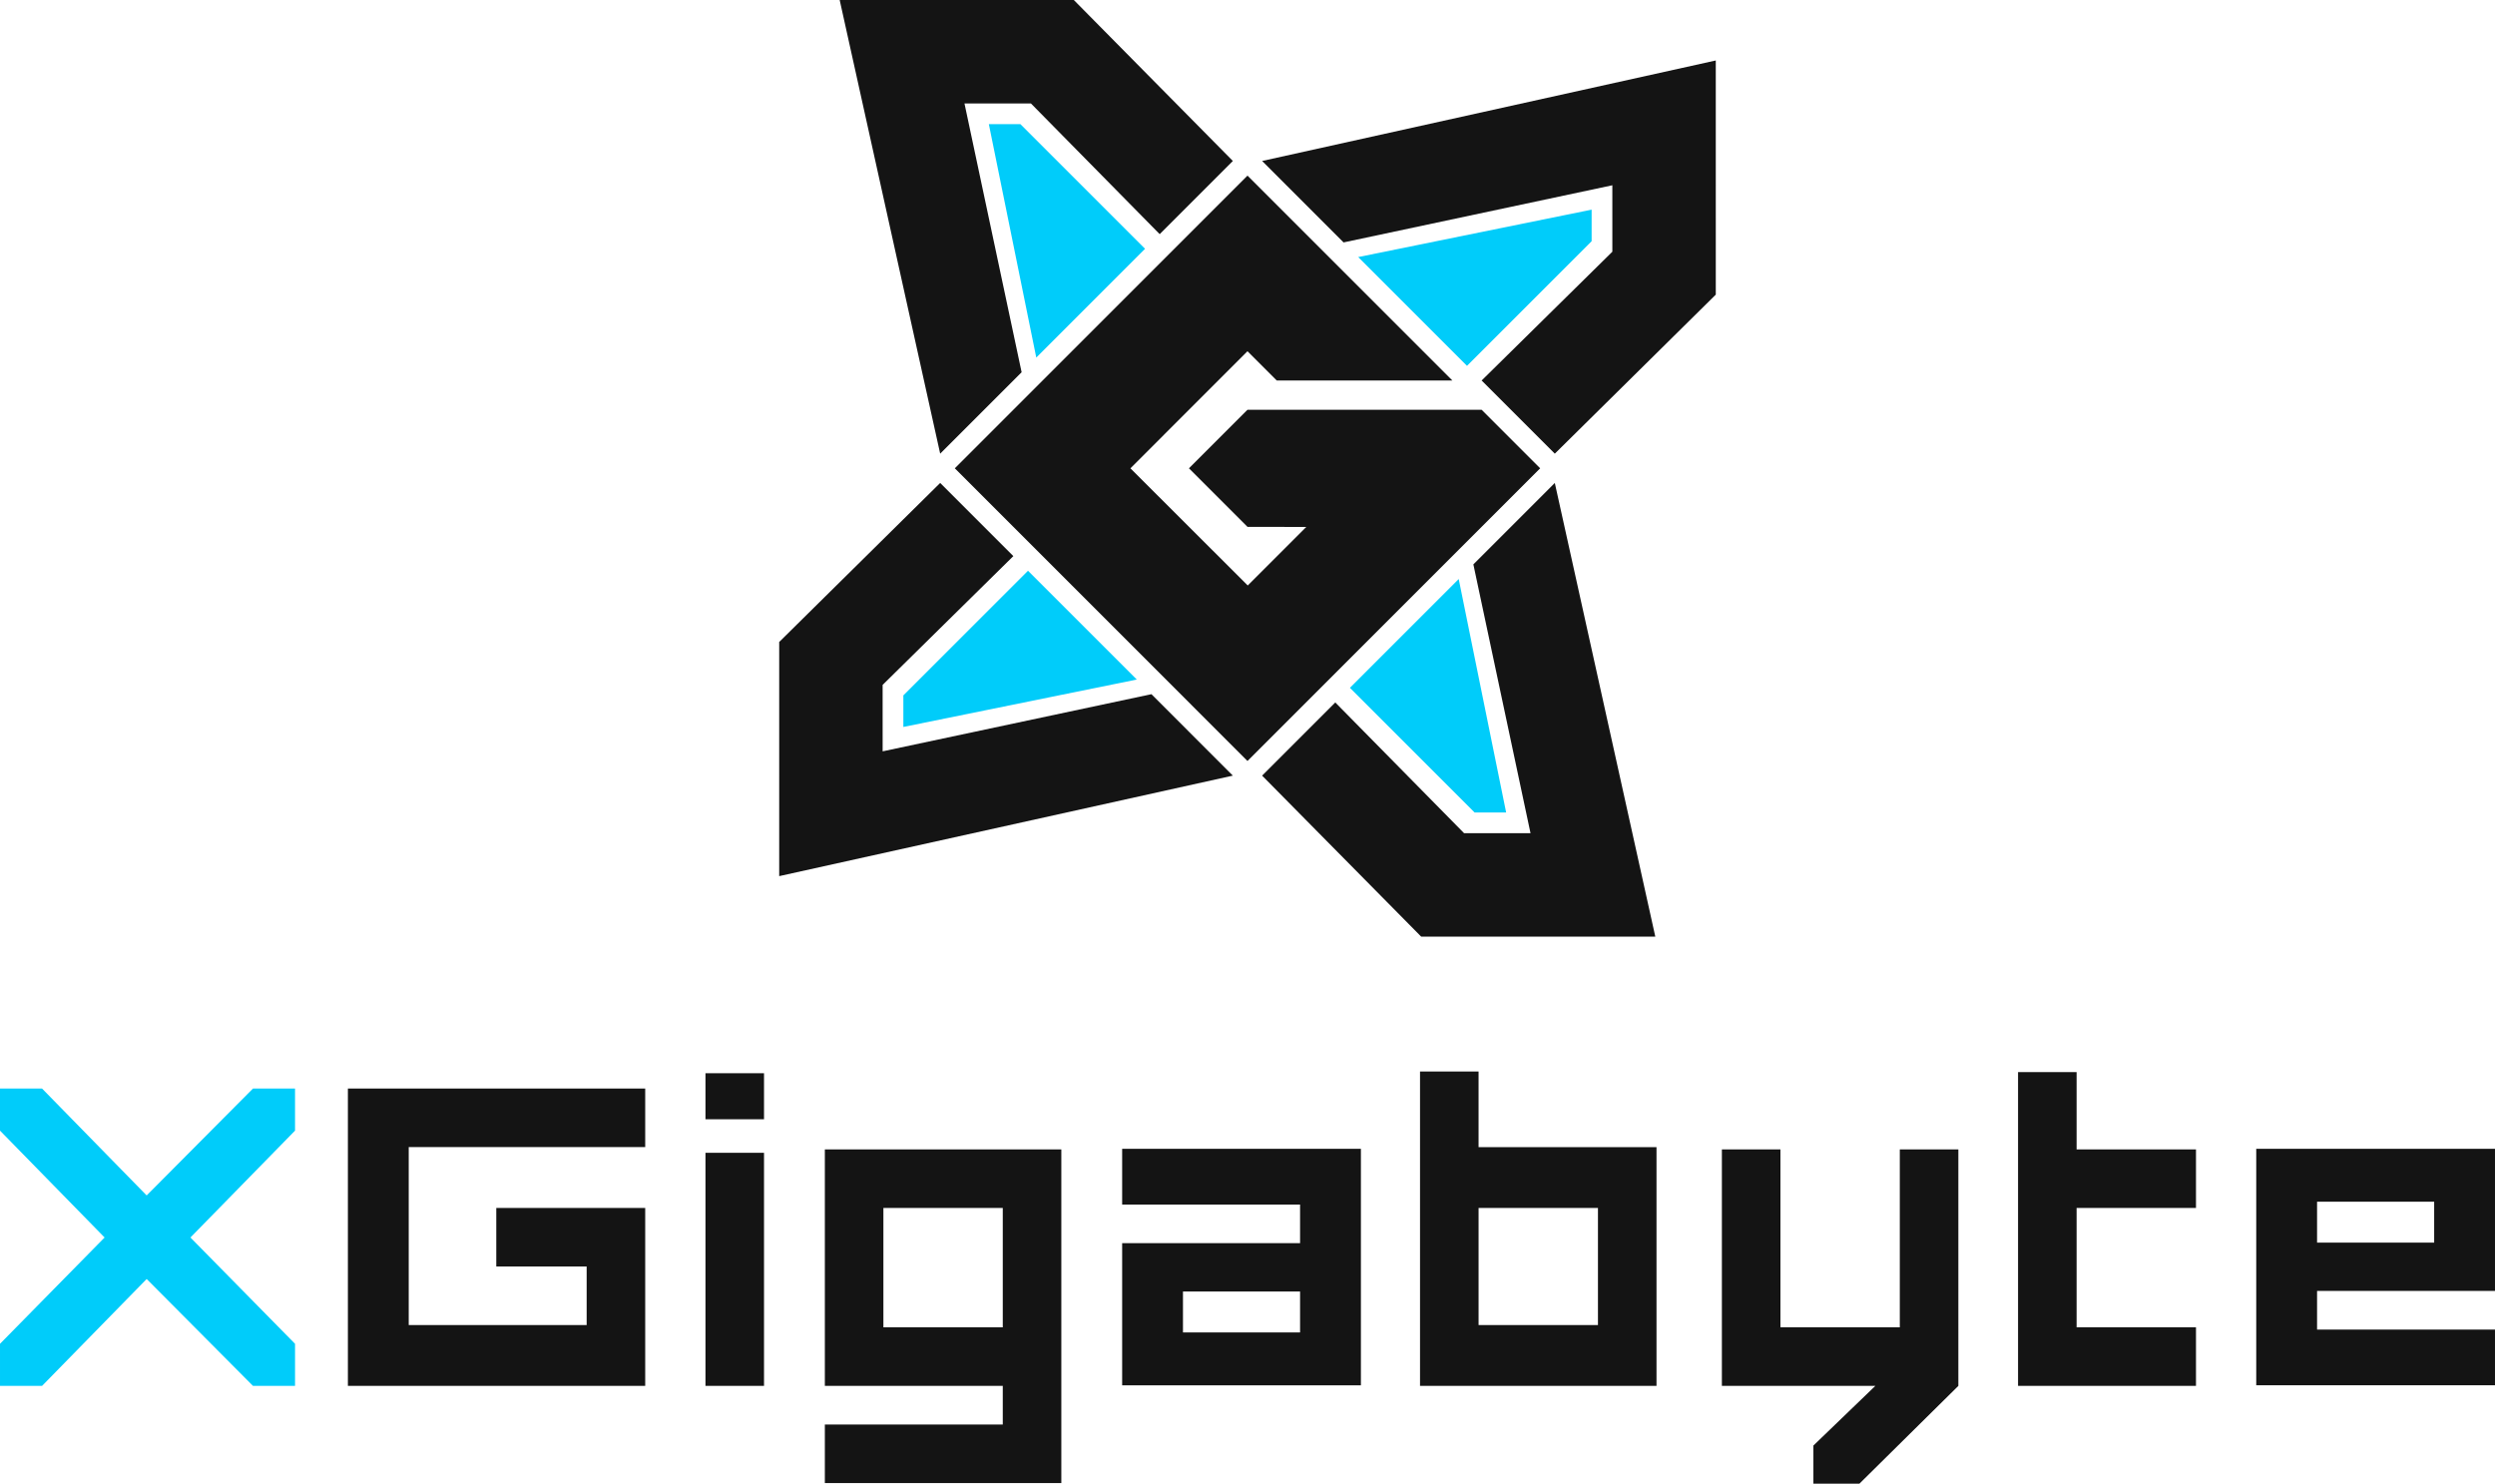
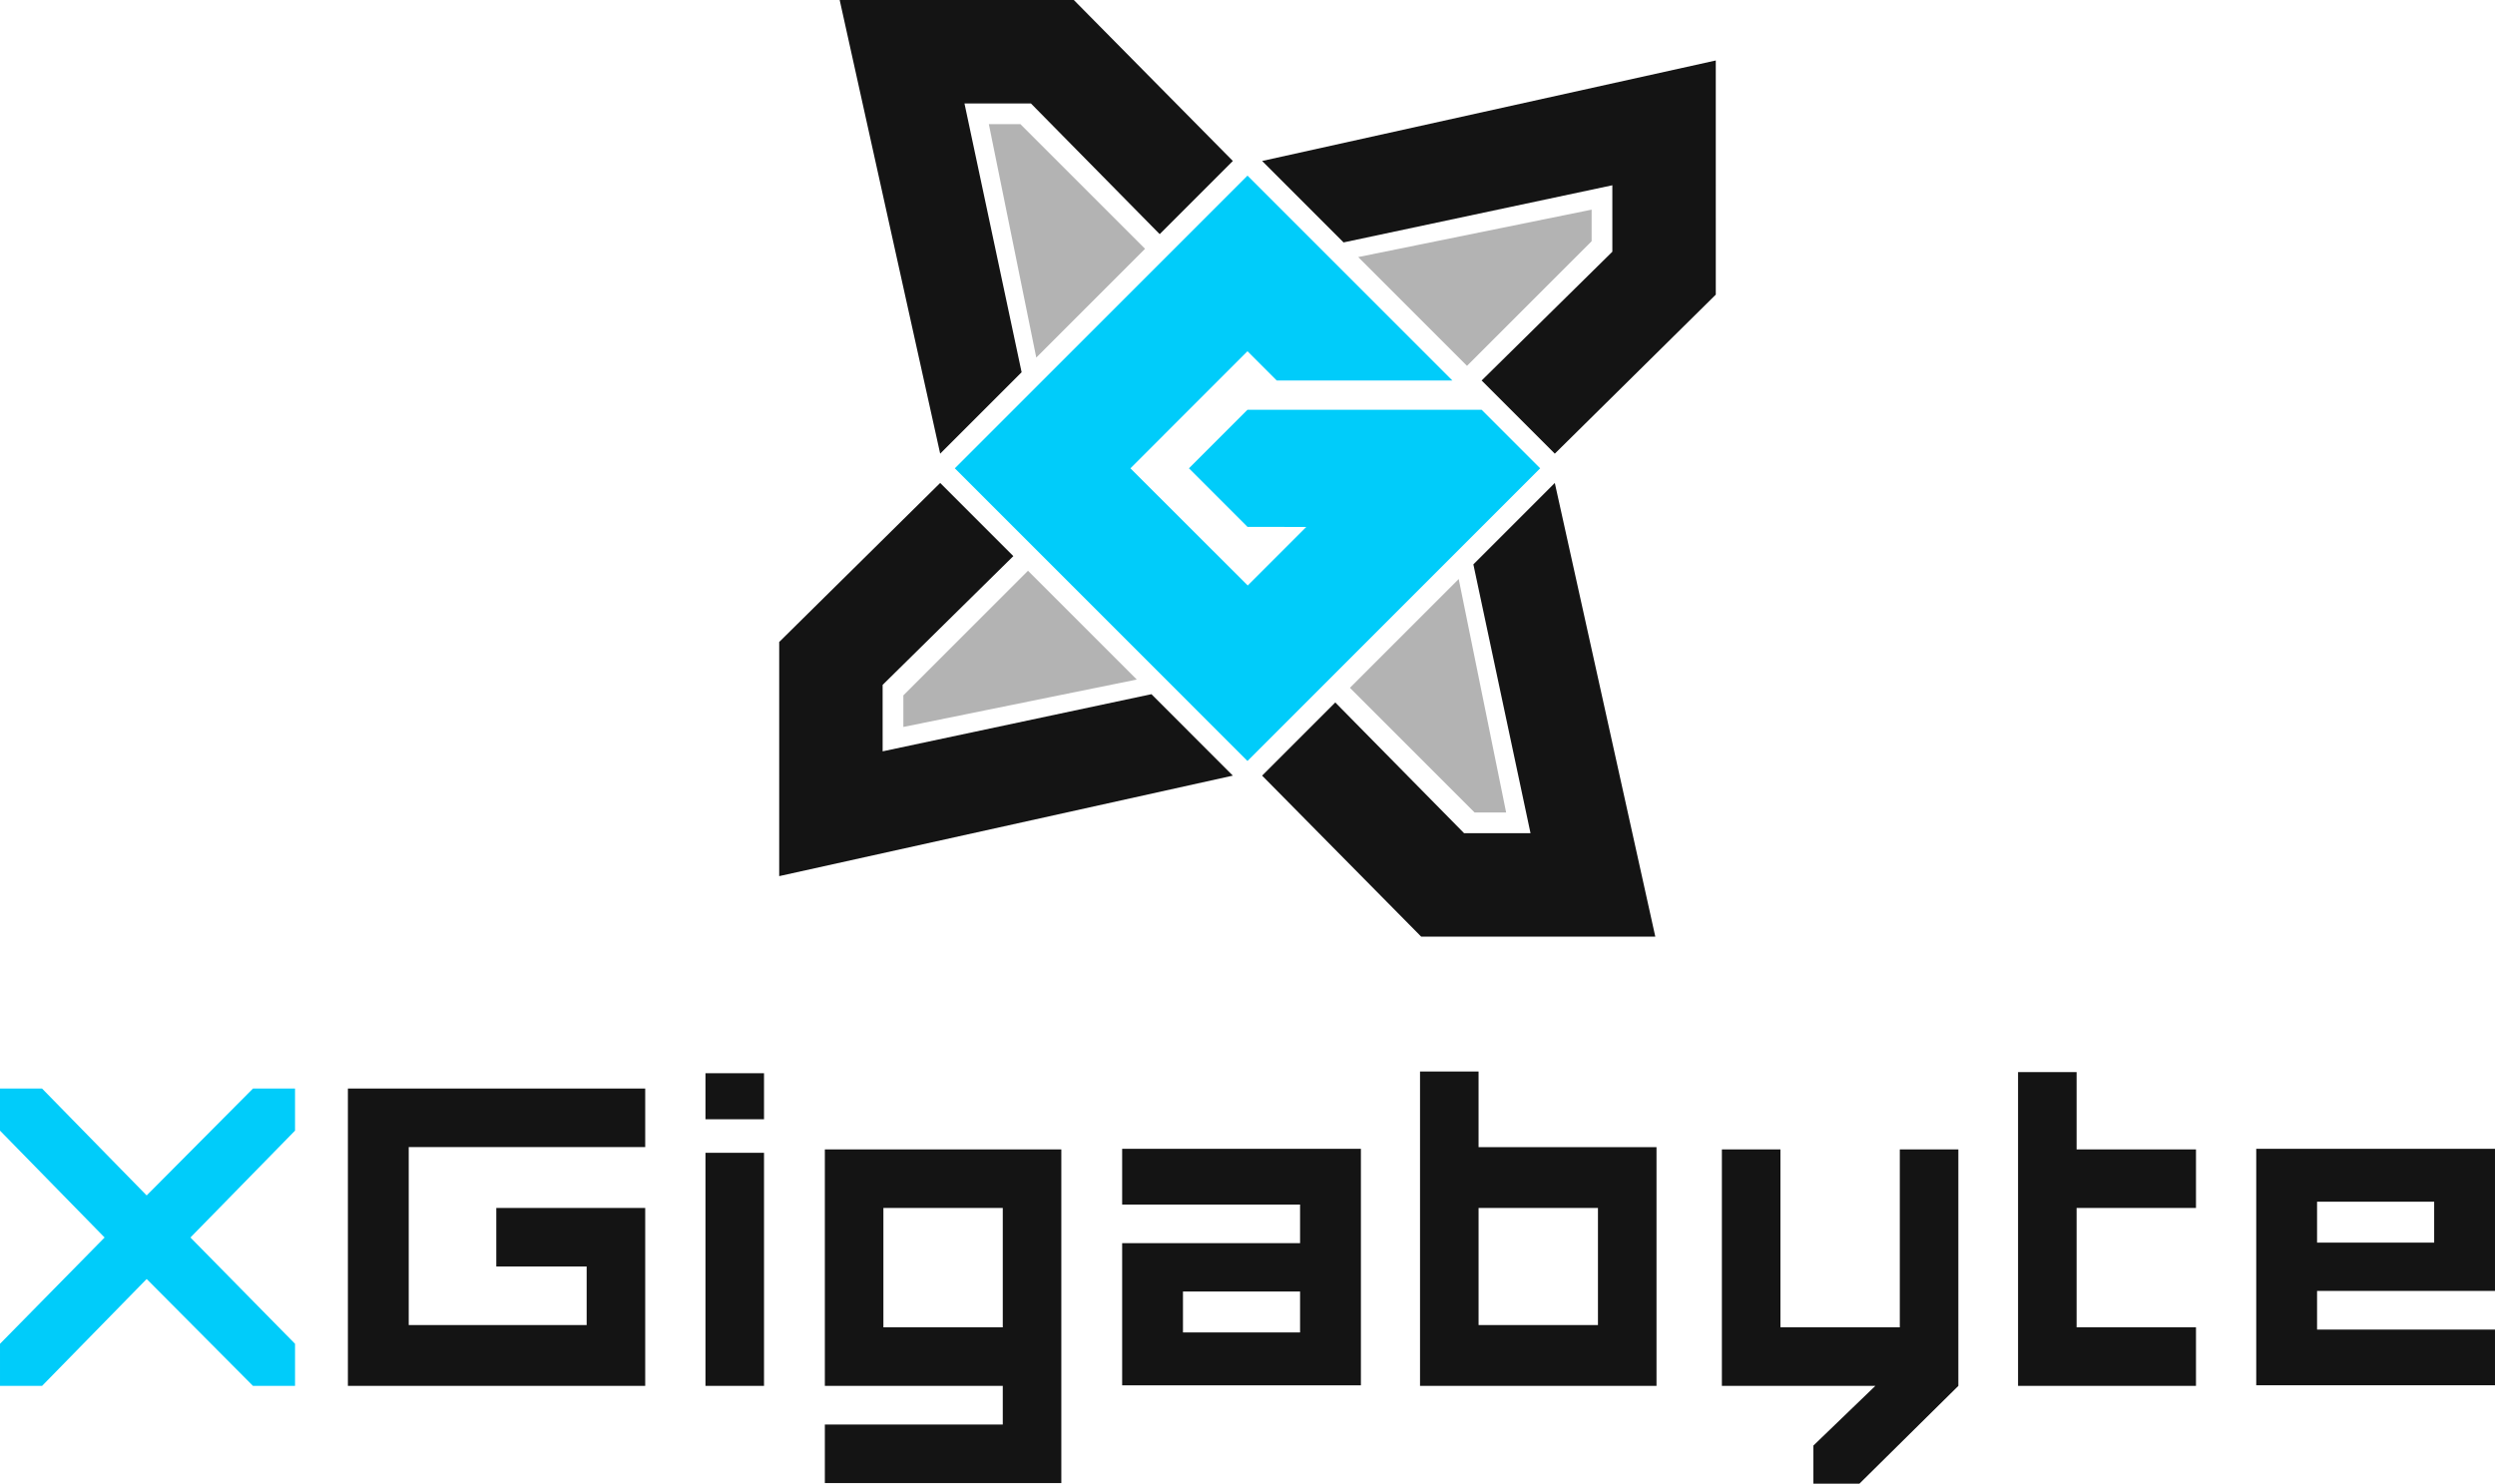
<svg xmlns="http://www.w3.org/2000/svg" width="503.212mm" height="299.238mm" viewBox="0 0 503.212 299.238" version="1.1" id="svg1">
  <defs id="defs1" />
  <g id="layer1" transform="translate(-65.83921,-168.9606)">
-     <path style="fill:#00ccfa;fill-opacity:1;stroke-width:0.195" d="m 360.044,285.745 -21.94,21.943 25.137,25.139 6.368,-3.9e-4 z" id="path17" />
-     <path style="fill:#00ccfa;fill-opacity:1;stroke-width:0.195" d="m 273.172,284.076 -25.137,25.138 3.8e-4,6.368 47.079,-9.565 z" id="path16" />
+     <path style="fill:#b3b3b3;fill-opacity:1;stroke-width:0.195" d="m 360.044,285.745 -21.94,21.943 25.137,25.139 6.368,-3.9e-4 z" id="path17" />
+     <path style="fill:#b3b3b3;fill-opacity:1;stroke-width:0.195" d="m 273.172,284.076 -25.137,25.138 3.8e-4,6.368 47.079,-9.565 z" id="path16" />
    <path style="fill:#141414;fill-opacity:1;stroke-width:0.195" d="m 379.424,266.365 -16.425,16.424 11.526,54.213 -13.4,0.003 -25.974,-26.364 -14.757,14.758 32.077,32.469 47.222,-7.4e-4 z" id="path15" />
    <path style="fill:#141414;fill-opacity:1;stroke-width:0.195" d="m 255.462,266.365 -32.468,32.079 7.3e-4,47.225 91.496,-20.271 -16.423,-16.425 -54.21,11.527 -0.003,-13.401 26.363,-25.975 z" id="path14" />
-     <path style="fill:#00ccfa;fill-opacity:1;stroke-width:0.195" d="m 386.852,211.245 -47.079,9.565 21.942,21.941 25.137,-25.138 z" id="path13" />
-     <path style="fill:#141414;fill-opacity:1;stroke-width:0.195" d="m 317.443,204.381 -59.029,59.032 59.029,59.033 59.029,-59.033 -11.805,-11.806 h -47.224 l -11.806,11.806 11.806,11.808 11.855,0.018 -11.806,11.807 -23.661,-23.632 23.612,-23.613 5.904,5.904 35.417,3.8e-4 z" id="path12" />
-     <path style="fill:#00ccfa;fill-opacity:1;stroke-width:0.195" d="m 271.646,194.001 -6.368,3.7e-4 9.565,47.081 21.94,-21.943 z" id="path11" />
+     <path style="fill:#b3b3b3;fill-opacity:1;stroke-width:0.195" d="m 386.852,211.245 -47.079,9.565 21.942,21.941 25.137,-25.138 z" id="path13" />
+     <path style="fill:#00ccfa;fill-opacity:1;stroke-width:0.195" d="m 317.443,204.381 -59.029,59.032 59.029,59.033 59.029,-59.033 -11.805,-11.806 h -47.224 l -11.806,11.806 11.806,11.808 11.855,0.018 -11.806,11.807 -23.661,-23.632 23.612,-23.613 5.904,5.904 35.417,3.8e-4 z" id="path12" />
+     <path style="fill:#b3b3b3;fill-opacity:1;stroke-width:0.195" d="m 271.646,194.001 -6.368,3.7e-4 9.565,47.081 21.94,-21.943 z" id="path11" />
    <path style="fill:#141414;fill-opacity:1;stroke-width:0.195" d="m 411.891,181.158 -91.496,20.271 16.423,16.426 54.21,-11.527 0.003,13.401 -26.363,25.975 14.757,14.758 32.468,-32.079 z" id="path10" />
    <path style="fill:#141414;fill-opacity:1;stroke-width:0.195" d="m 282.415,168.961 -47.222,7.4e-4 20.27,91.501 16.425,-16.424 -11.526,-54.213 13.4,-0.003 25.974,26.364 14.757,-14.758 z" id="path4" />
    <g id="text5" style="font-weight:bold;font-size:114.653px;font-family:'.Al Bayan PUA';-inkscape-font-specification:'.Al Bayan PUA Bold';fill:#141414;stroke-width:0.265" aria-label="XGigabyte">
      <path style="font-family:'FORCED SQUARE';-inkscape-font-specification:'FORCED SQUARE Bold';display:inline;fill:#00ccfa" d="m 104.248,418.554 21.096,21.44 v 8.484 H 116.86 L 95.42,426.924 74.324,448.478 h -8.484 v -8.484 L 86.935,418.554 65.839,396.999 v -8.484 h 8.484 l 21.096,21.555 21.44,-21.555 h 8.484 v 8.484 z" id="path9" />
      <path style="font-family:'FORCED SQUARE';-inkscape-font-specification:'FORCED SQUARE Bold';display:inline;fill:#141414;fill-opacity:1" d="M 184.161,436.211 V 424.401 H 165.931 V 412.592 h 30.039 v 35.886 h -59.964 v -59.964 h 59.964 v 11.809 h -47.696 v 35.886 z m 35.772,-50.791 v 9.287 H 208.124 v -9.287 z m -11.809,16.051 h 11.809 v 47.008 H 208.124 Z m 71.773,66.613 h -47.696 v -11.809 h 35.886 v -7.796 h -35.886 v -47.696 h 47.696 z M 268.087,436.669 V 412.592 h -24.077 v 24.077 z m 72.231,-36.001 v 47.696 h -48.154 v -28.663 h 35.886 v -7.796 h -35.886 v -11.236 z M 328.05,437.701 v 0 -8.255 h -23.619 v 8.255 z m 71.887,-37.377 v 48.154 h -47.696 v -63.403 h 11.809 v 15.249 z m -11.809,12.268 h -24.077 v 23.619 h 24.077 z m 72.69,35.886 -19.95,19.72 h -9.287 v -7.682 l 12.497,-12.039 h -30.956 v -47.696 h 11.809 v 35.886 h 24.077 v -35.886 h 11.809 z m 23.848,-35.886 v 24.077 h 24.077 v 11.809 h -35.886 v -63.288 h 11.809 v 15.593 h 24.077 v 11.809 z m 36.23,-11.924 h 48.154 v 28.663 h -35.886 v 7.796 h 35.886 v 11.236 h -48.154 z m 12.268,18.918 h 23.619 v -8.255 h -23.619 z" id="path18" />
    </g>
  </g>
</svg>
